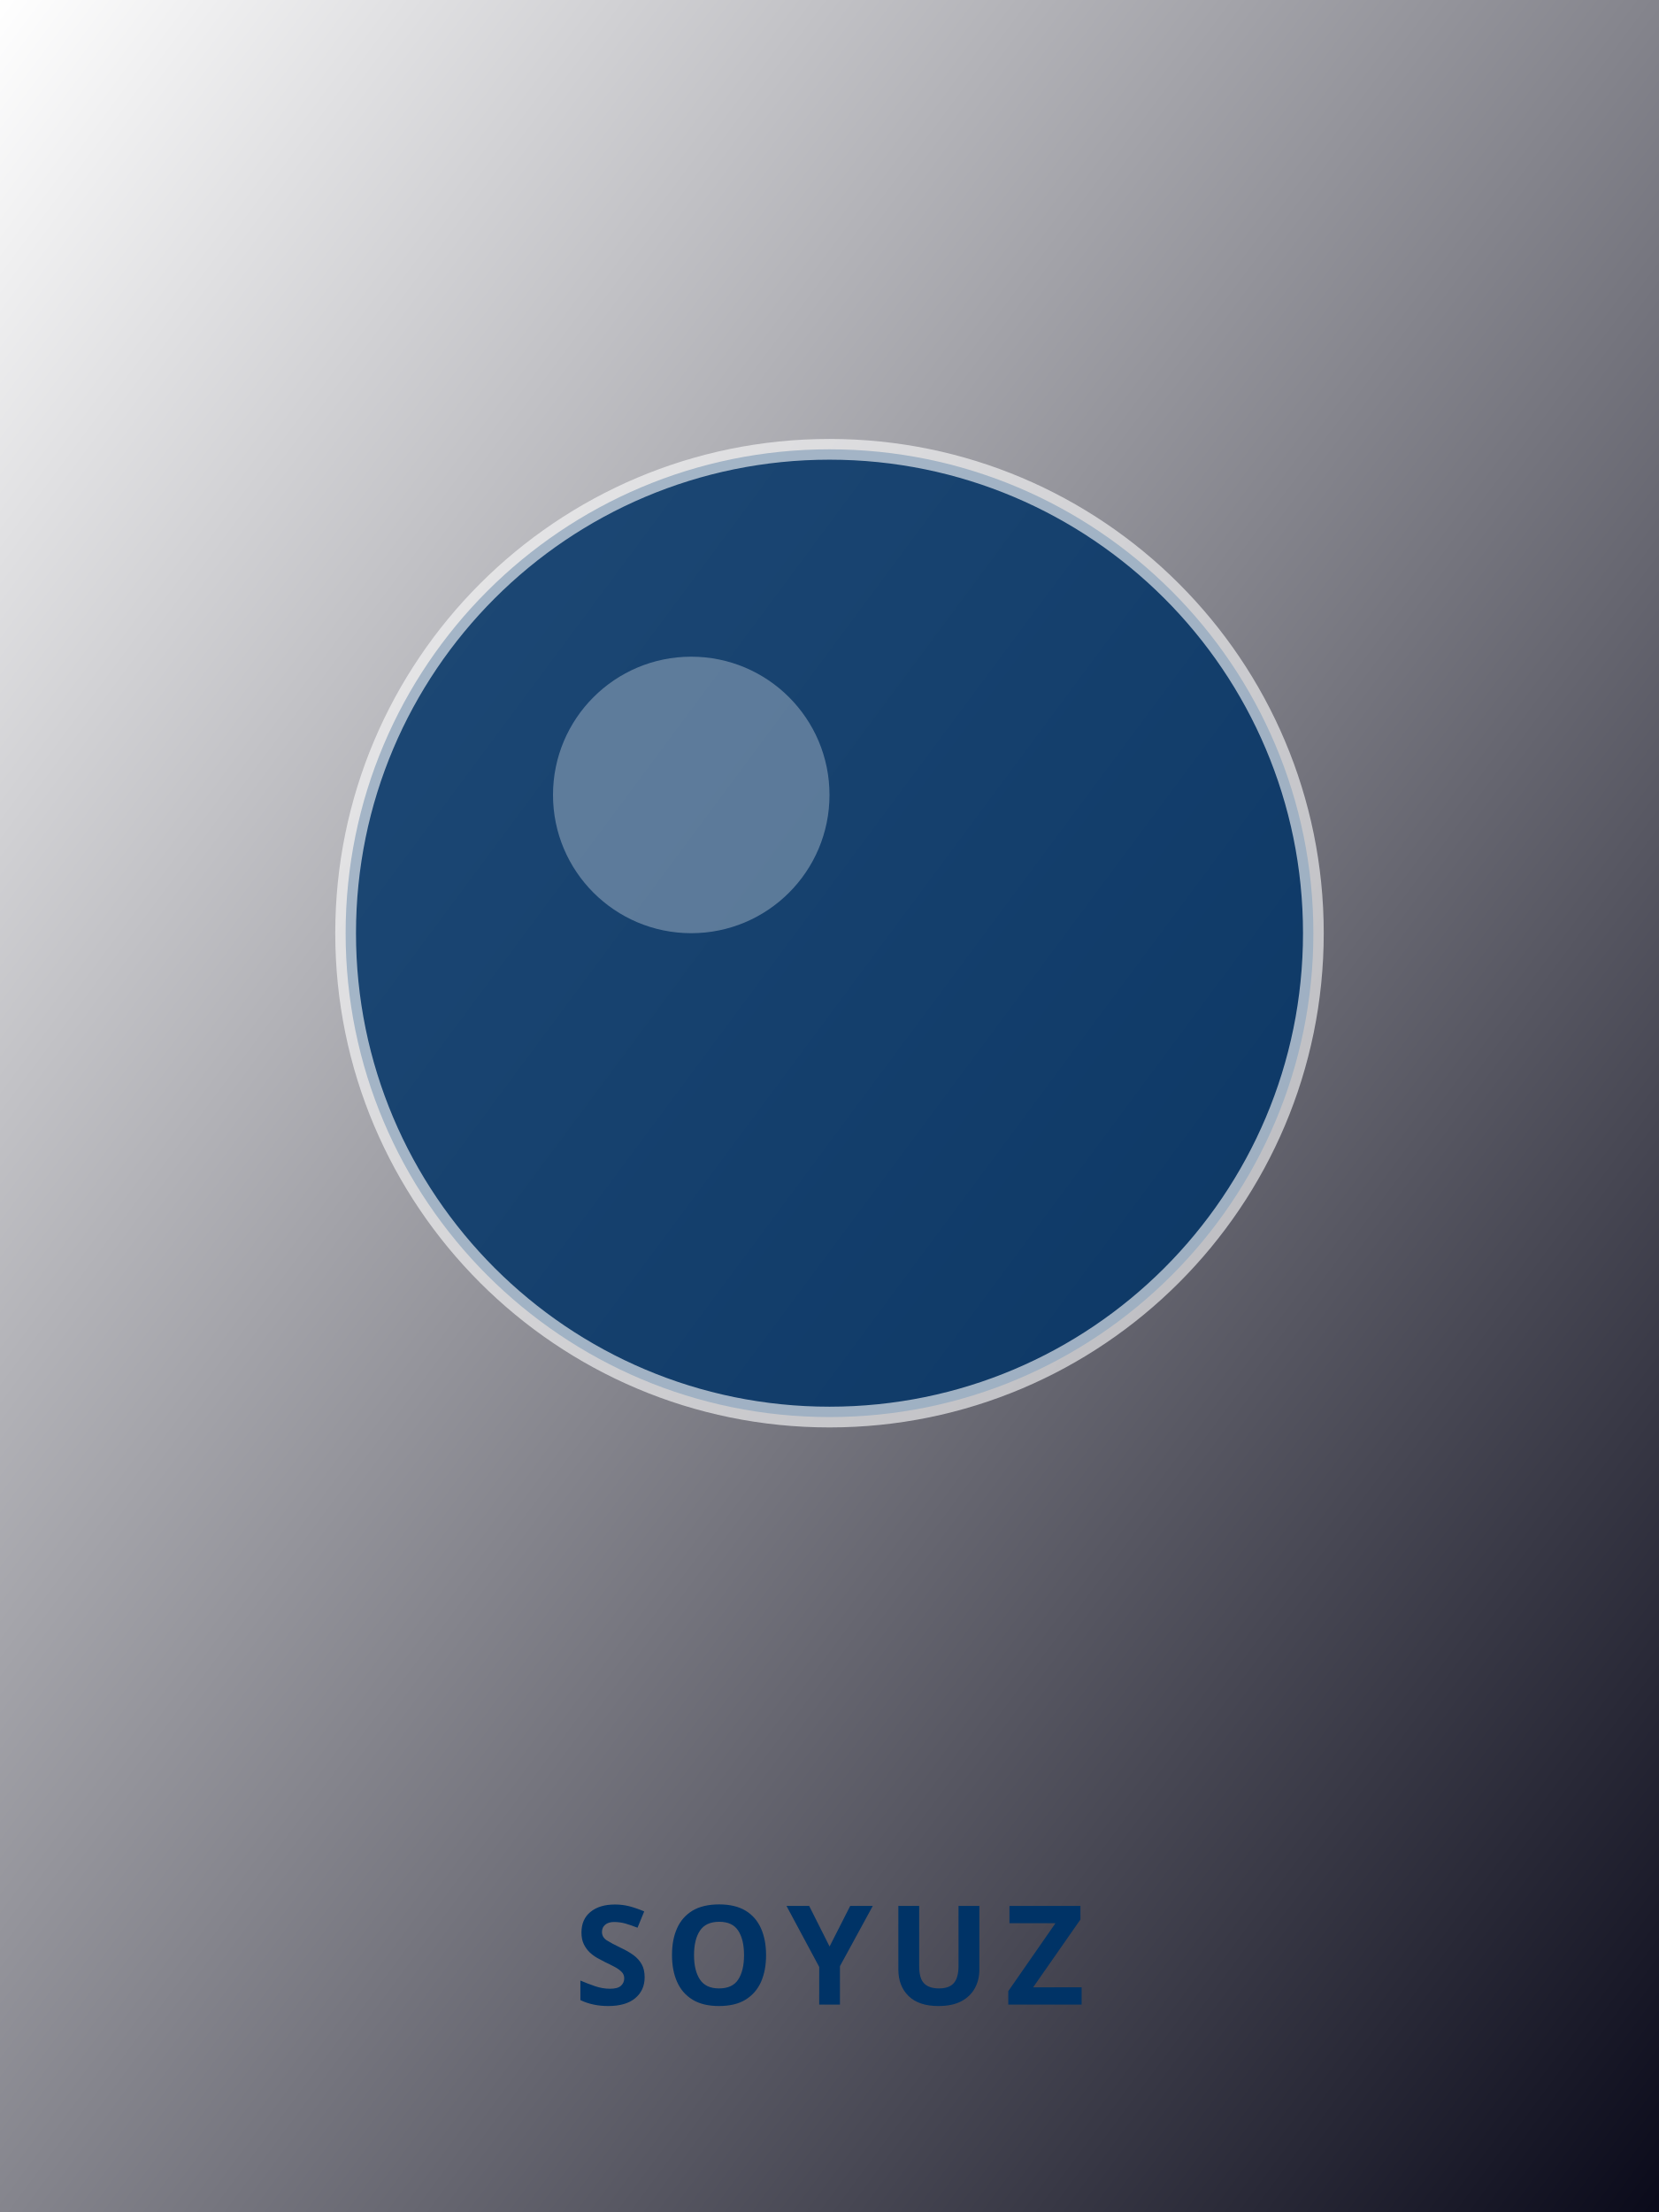
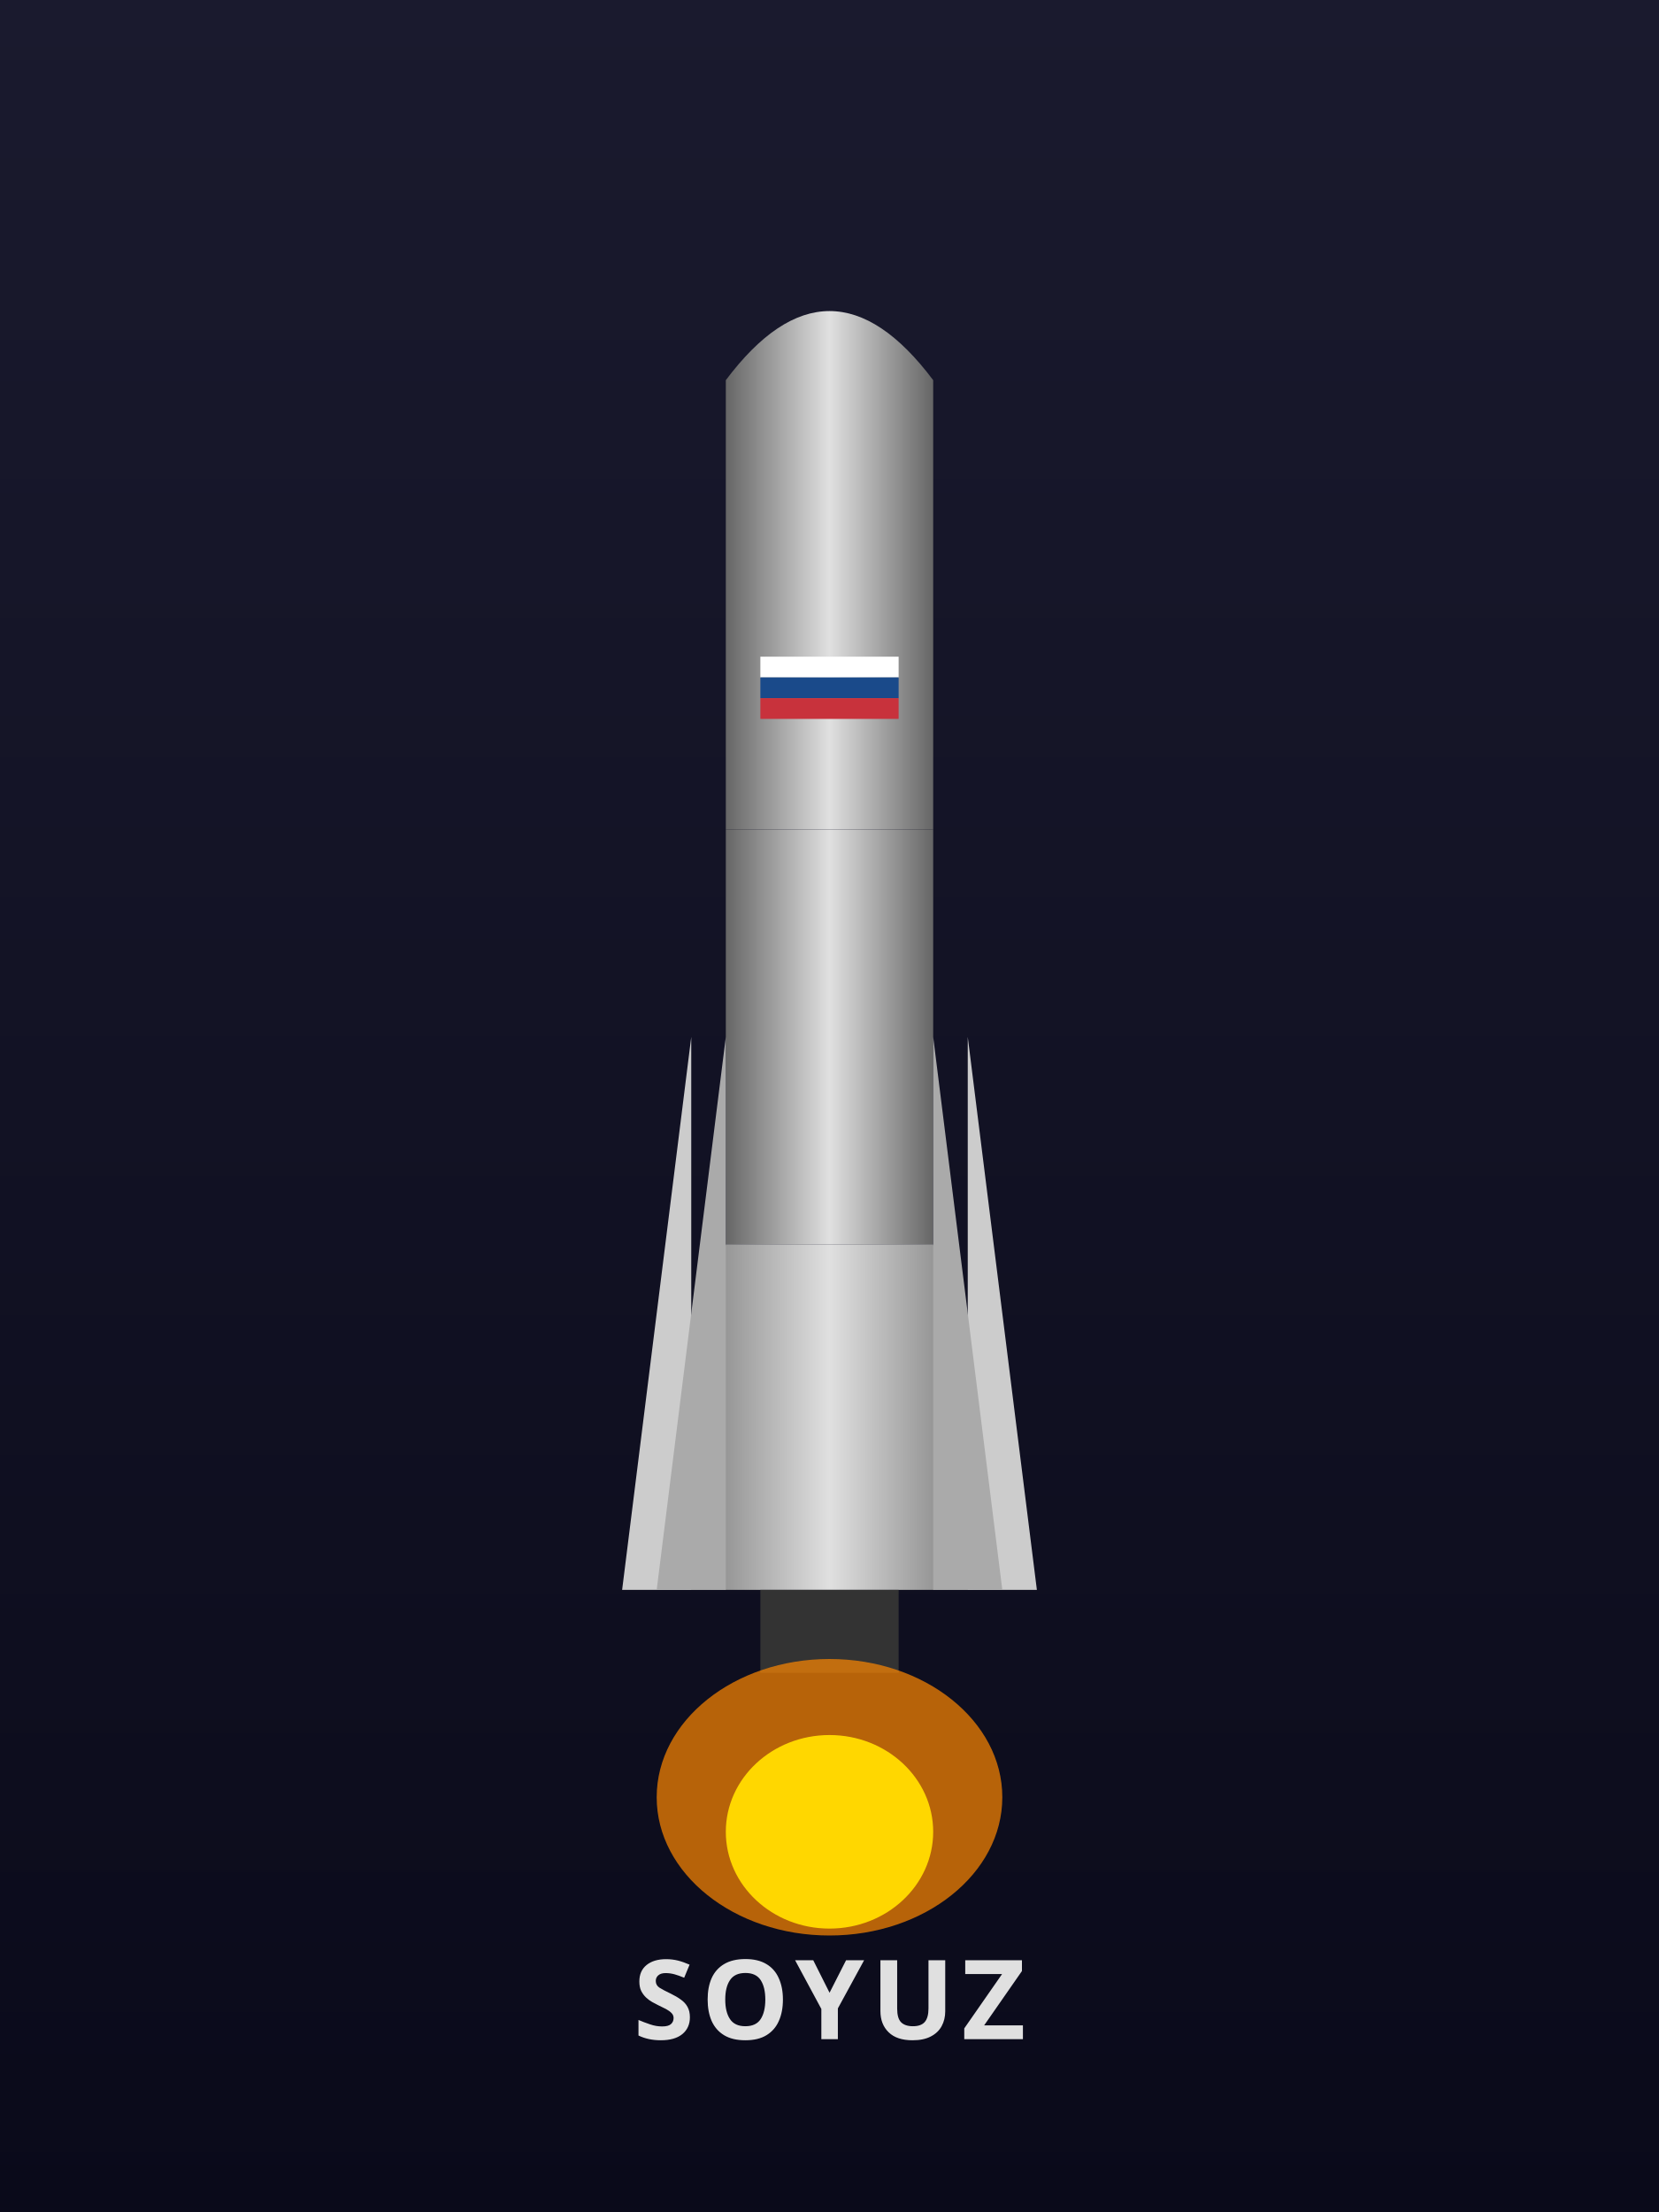
<svg xmlns="http://www.w3.org/2000/svg" viewBox="0 0 240 320">
  <defs>
-     <linearGradient id="g-rocket_soyuz" x1="0" y1="0" x2="1" y2="1">
-       <stop offset="0%" stop-color="#FFFFFF" />
-       <stop offset="100%" stop-color="#0A0A1A" />
+     <linearGradient id="bg" x1="0" y1="0" x2="0" y2="1">
+       <stop offset="0%" stop-color="#1a1a2e" />
+       <stop offset="100%" stop-color="#0a0a1a" />
+     </linearGradient>
+     <linearGradient id="sz" x1="0" y1="0" x2="1" y2="0">
+       <stop offset="0%" stop-color="#666" />
+       <stop offset="50%" stop-color="#E0E0E0" />
+       <stop offset="100%" stop-color="#666" />
    </linearGradient>
  </defs>
-   <rect width="240" height="320" fill="url(#g-rocket_soyuz)" />
-   <circle cx="120" cy="135" r="70" fill="#003366" opacity="0.85" />
-   <circle cx="120" cy="135" r="70" fill="none" stroke="#FFFFFF" stroke-width="3" opacity="0.6" />
-   <circle cx="100" cy="115" r="20" fill="#FFFFFF" opacity="0.3" />
-   <text x="120" y="290" text-anchor="middle" fill="#003366" font-size="20" font-weight="bold" font-family="sans-serif" letter-spacing="2">SOYUZ</text>
+   <rect width="240" height="320" fill="url(#bg)" />
+   <path d="M 105 55 Q 120 35 135 55 L 135 80 L 105 80 Z" fill="url(#sz)" />
+   <rect x="105" y="80" width="30" height="40" fill="url(#sz)" />
+   <rect x="105" y="120" width="30" height="60" fill="url(#sz)" />
+   <path d="M 105 180 L 135 180 L 145 230 L 95 230 Z" fill="url(#sz)" />
+   <polygon points="100,150 90,230 100,230" fill="#CCC" />
+   <polygon points="140,150 150,230 140,230" fill="#CCC" />
+   <polygon points="105,150 95,230 105,230" fill="#AAA" />
+   <polygon points="135,150 145,230 135,230" fill="#AAA" />
+   <rect x="110" y="95" width="20" height="3" fill="#FFFFFF" />
+   <rect x="110" y="98" width="20" height="3" fill="#1a4a8a" />
+   <rect x="110" y="101" width="20" height="3" fill="#C8323C" />
+   <rect x="110" y="230" width="20" height="12" fill="#333" />
+   <ellipse cx="120" cy="260" rx="25" ry="20" fill="#FF8800" opacity="0.7" />
+   <ellipse cx="120" cy="265" rx="15" ry="14" fill="#FFD700" />
+   <text x="120" y="295" text-anchor="middle" fill="#E0E0E0" font-size="16" font-weight="bold" font-family="sans-serif" letter-spacing="1">SOYUZ</text>
</svg>
